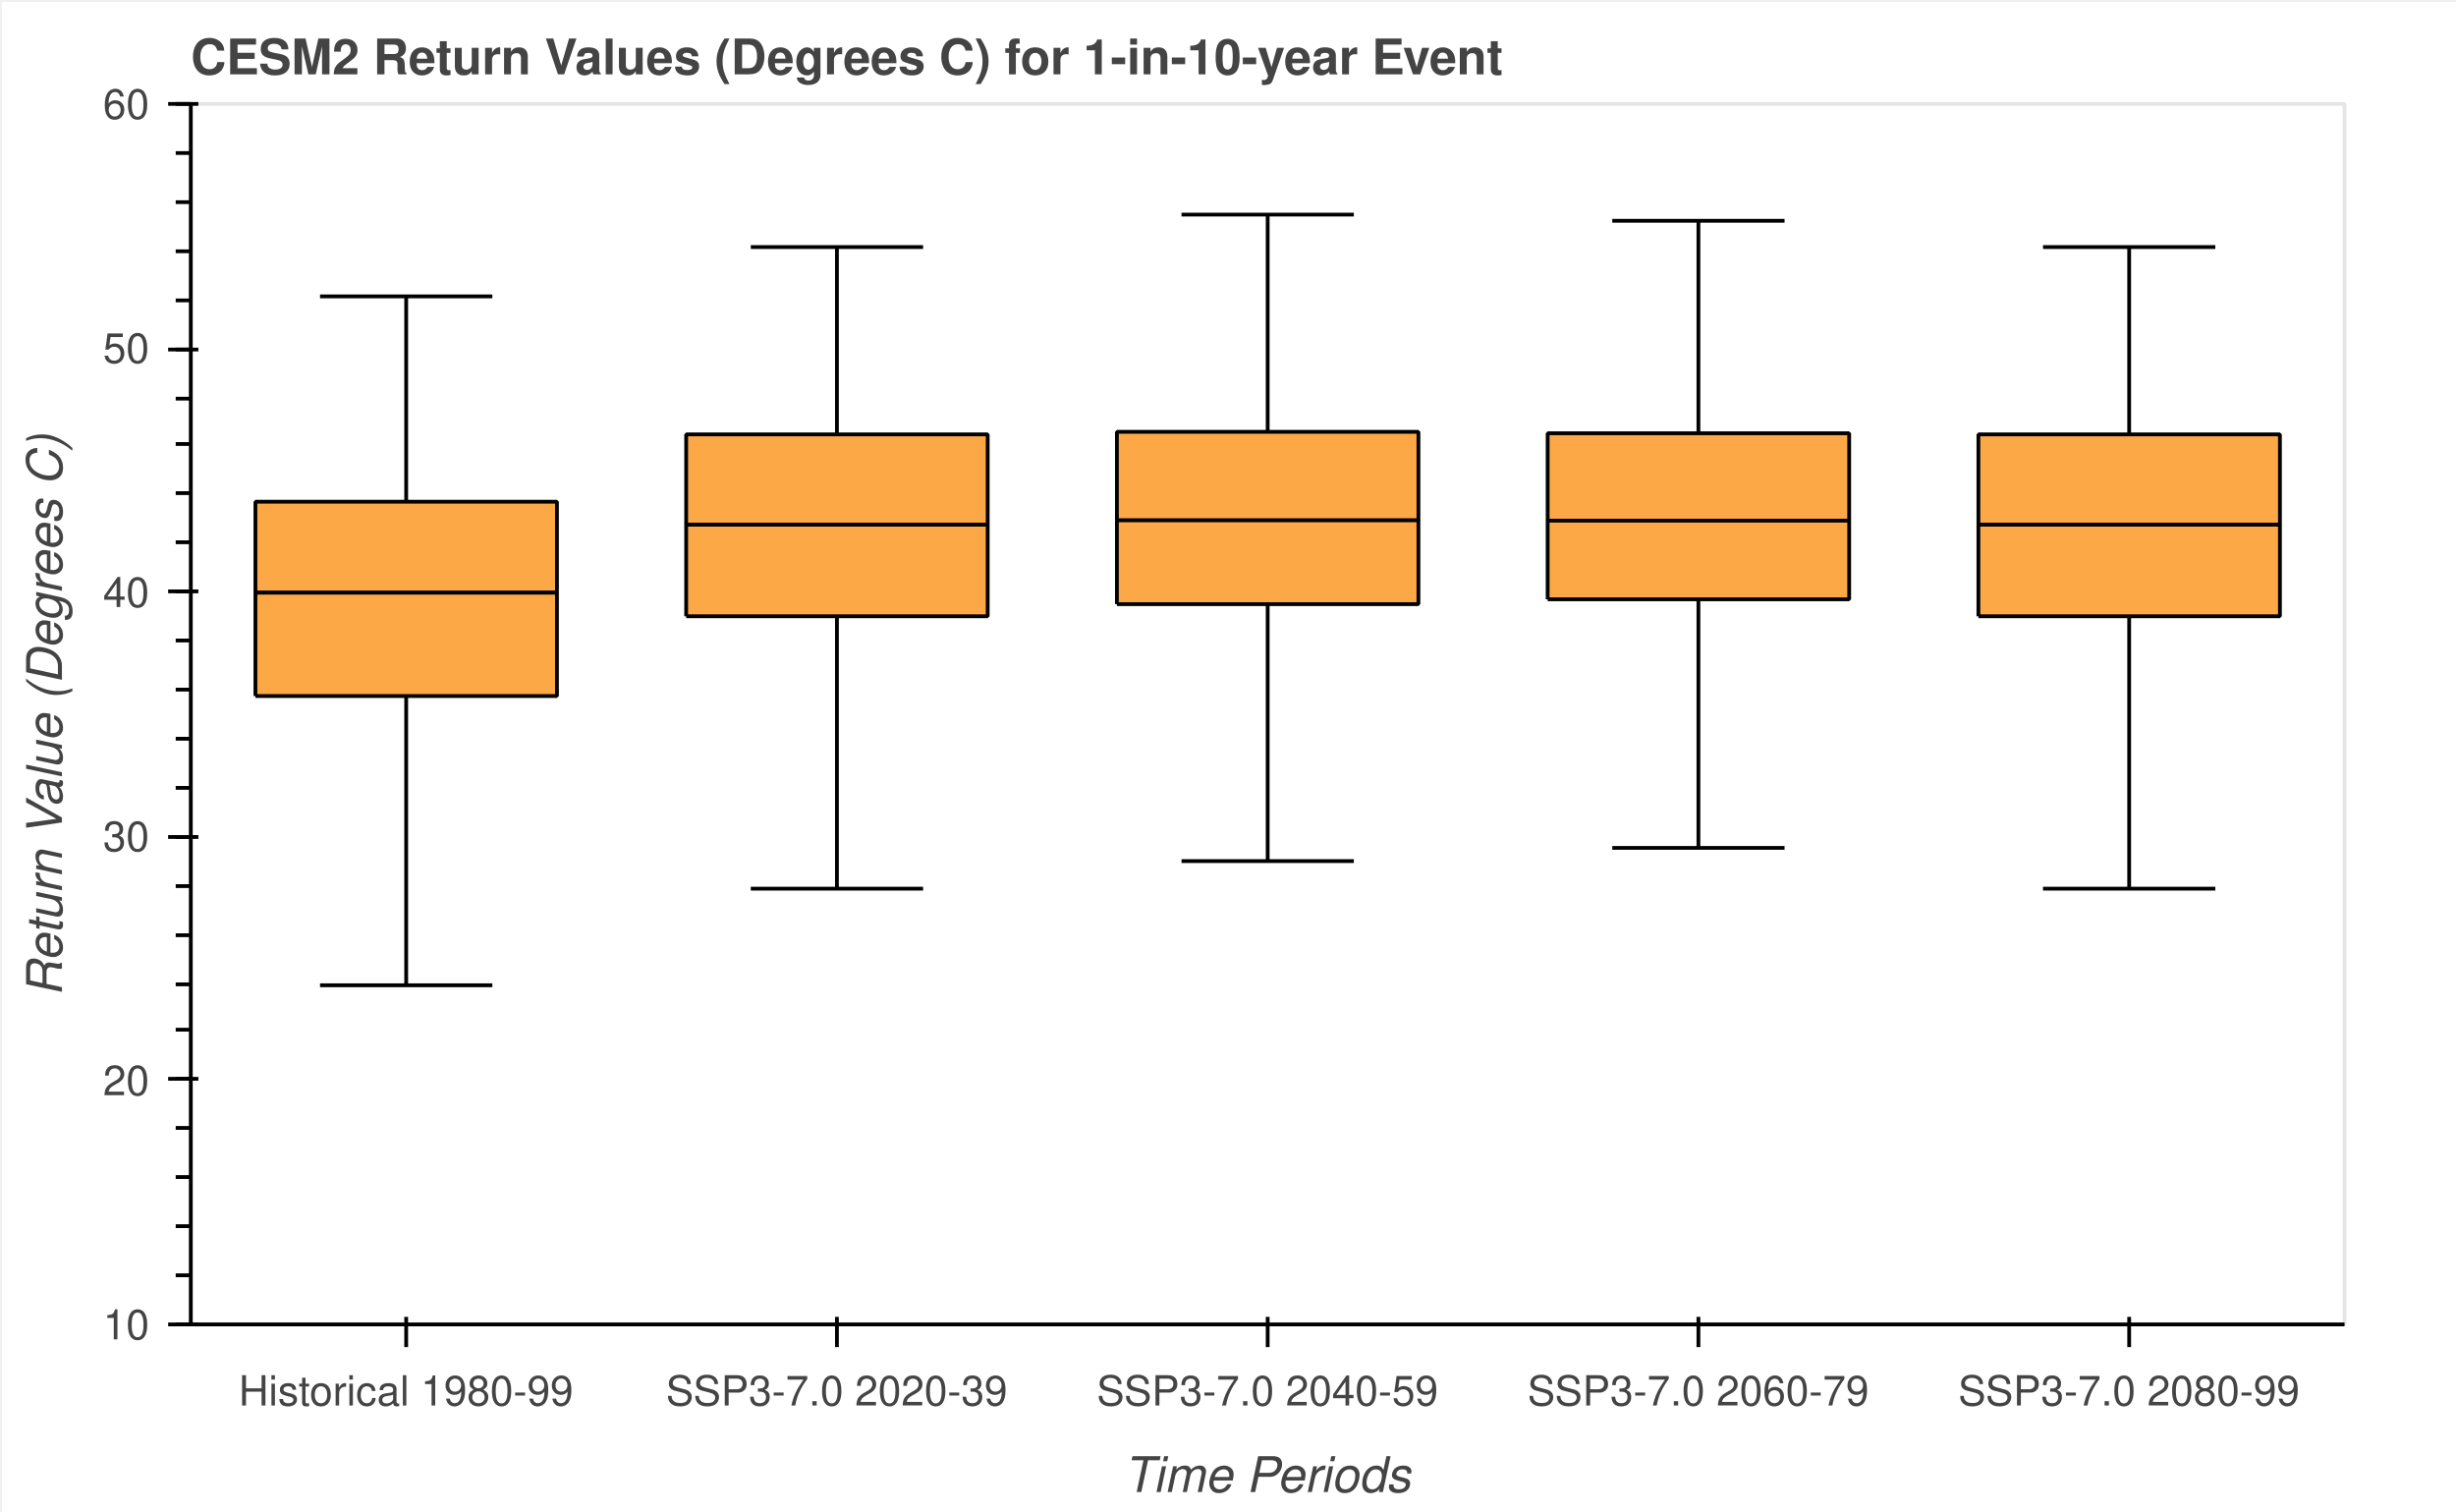
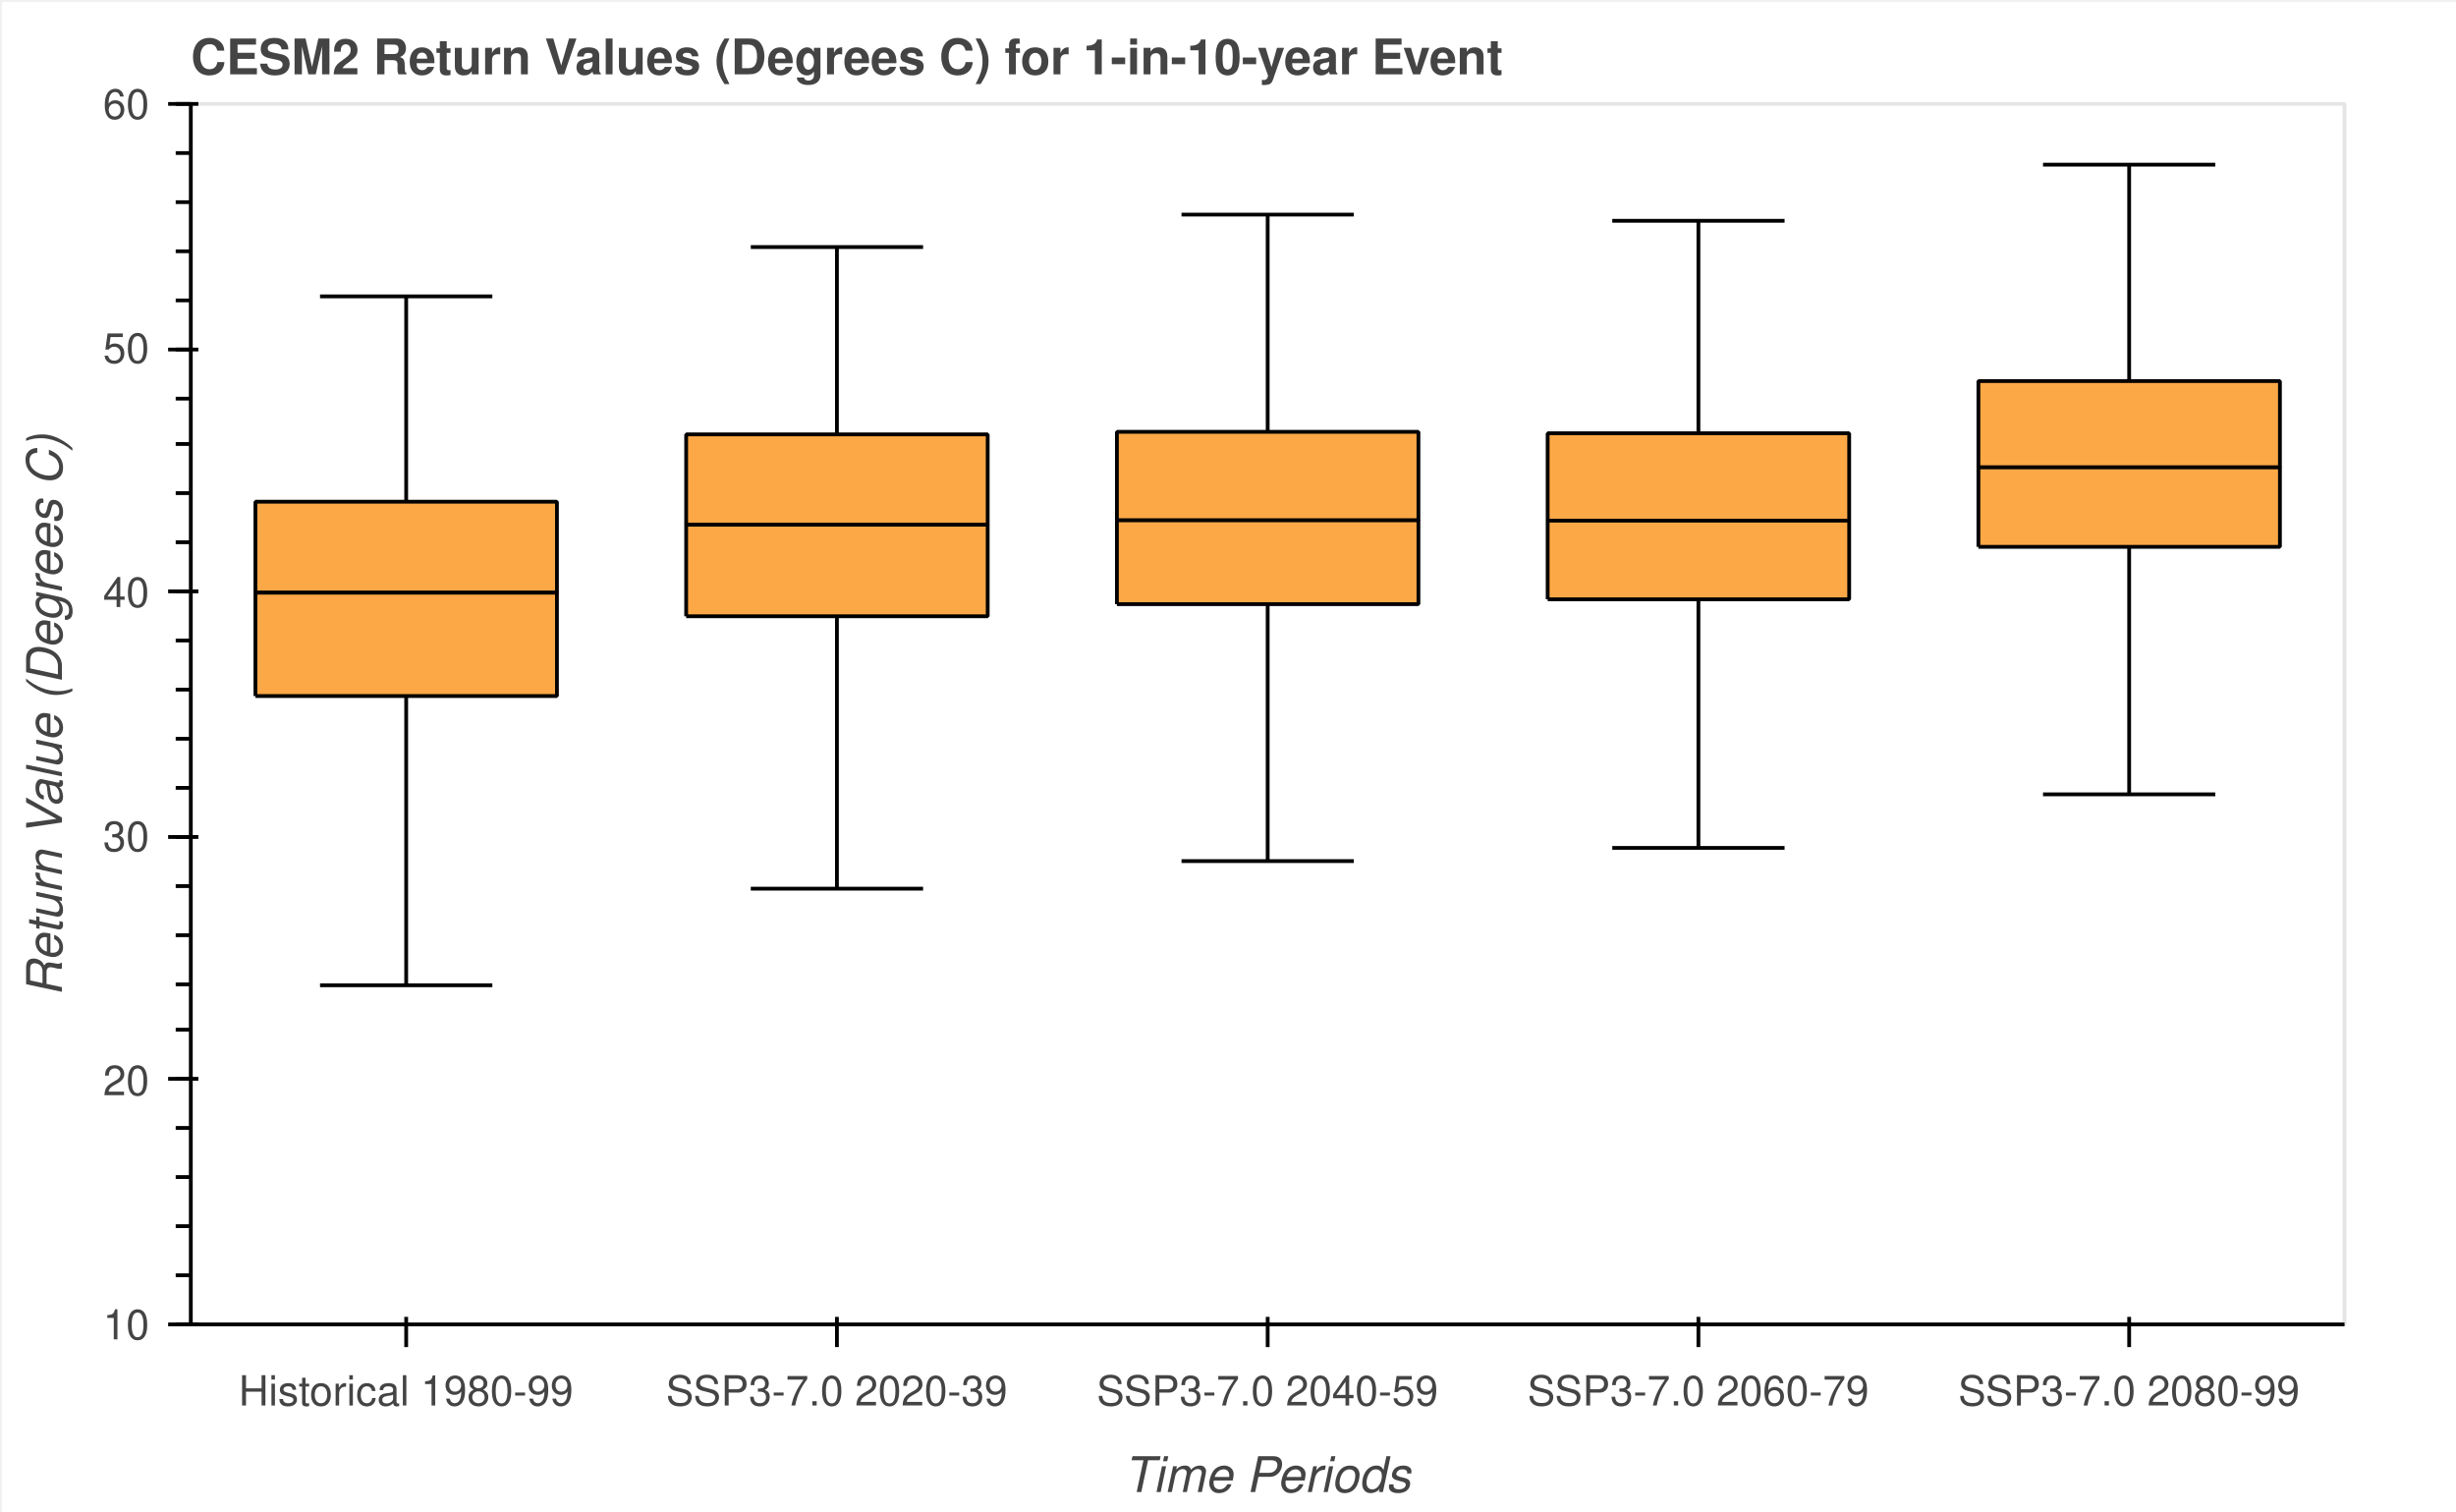
<svg xmlns="http://www.w3.org/2000/svg" version="1.1" width="650" height="400">
  <defs>
-     <clipPath id="CwOIAgvoQulI">
+     <clipPath id="nKodesmsvrys">
      <path fill="none" stroke="none" d="M 50.5 27.5 L 620.5 27.5 L 620.5 350.5 L 50.5 350.5 L 50.5 27.5" />
    </clipPath>
-     <clipPath id="tnBaNfTsrcPP">
+     <clipPath id="SfRNObxaiHWs">
      <path fill="none" stroke="none" d="M 50.5 27.5 L 620.5 27.5 L 620.5 350.5 L 50.5 350.5 L 50.5 27.5" />
    </clipPath>
-     <clipPath id="fTLbanCbwNhc">
+     <clipPath id="lAErtIeMKvsN">
      <path fill="none" stroke="none" d="M 50.5 27.5 L 620.5 27.5 L 620.5 350.5 L 50.5 350.5 L 50.5 27.5" />
    </clipPath>
-     <clipPath id="BMTVIEwqnqLk">
+     <clipPath id="OxmNrwHGWkHJ">
      <path fill="none" stroke="none" d="M 50.5 27.5 L 620.5 27.5 L 620.5 350.5 L 50.5 350.5 L 50.5 27.5" />
    </clipPath>
-     <clipPath id="GDoBrqcDENcQ">
+     <clipPath id="zMiUPXsRSnnW">
      <path fill="none" stroke="none" d="M 50.5 27.5 L 620.5 27.5 L 620.5 350.5 L 50.5 350.5 L 50.5 27.5" />
    </clipPath>
-     <clipPath id="IhovVFenqVpZ">
+     <clipPath id="vuCwEnXbLmSl">
      <path fill="none" stroke="none" d="M 50.5 27.5 L 620.5 27.5 L 620.5 350.5 L 50.5 350.5 L 50.5 27.5" />
    </clipPath>
-     <clipPath id="kEwmFVnERftc">
+     <clipPath id="gpoSrWyUQLwa">
      <path fill="none" stroke="none" d="M 50.5 27.5 L 620.5 27.5 L 620.5 350.5 L 50.5 350.5 L 50.5 27.5" />
    </clipPath>
-     <clipPath id="BudzVfXBqUTv">
+     <clipPath id="iEGPVnpfMWWP">
      <path fill="none" stroke="none" d="M 50.5 27.5 L 620.5 27.5 L 620.5 350.5 L 50.5 350.5 L 50.5 27.5" />
    </clipPath>
-     <clipPath id="nRSdhslTQaDK">
+     <clipPath id="tHhJcbNaeJwG">
      <path fill="none" stroke="none" d="M 50.5 27.5 L 620.5 27.5 L 620.5 350.5 L 50.5 350.5 L 50.5 27.5" />
    </clipPath>
-     <clipPath id="CoSgQIkposty">
+     <clipPath id="lAROvCyPyQZd">
      <path fill="none" stroke="none" d="M 50.5 27.5 L 620.5 27.5 L 620.5 350.5 L 50.5 350.5 L 50.5 27.5" />
    </clipPath>
-     <clipPath id="kZhhbkITehXH">
+     <clipPath id="lehfhvDIPPwp">
      <path fill="none" stroke="none" d="M 50.5 27.5 L 620.5 27.5 L 620.5 350.5 L 50.5 350.5 L 50.5 27.5" />
    </clipPath>
  </defs>
  <path fill="rgb(255,255,255)" stroke="none" paint-order="stroke" d="M 0.5 0.5 L 650.5 0.5 L 650.5 400.5 L 0.5 400.5 L 0.5 0.5" fill-opacity="1" />
  <rect fill="#FFFFFF" stroke="none" x="50" y="27" width="570" height="323" transform="matrix(1, 0, 0, 1, 0.5, 0.5)" />
  <path fill="rgb(255,255,255)" stroke="none" paint-order="stroke" d="M 50.5 27.5 L 620.5 27.5 L 620.5 350.5 L 50.5 350.5 L 50.5 27.5" fill-opacity="1" />
  <path fill="none" stroke="rgb(229,229,229)" paint-order="fill" d="M 50.5 27.5 L 620.5 27.5 L 620.5 350.5 L 50.5 350.5 L 50.5 27.5" stroke-opacity="1" stroke-linejoin="bevel" stroke-miterlimit="10" stroke-dasharray="" />
-   <path fill="none" stroke="rgb(0,0,0)" paint-order="fill" d="M 107.5 78.432 L 107.5 132.773" stroke-opacity="1" stroke-linejoin="bevel" stroke-miterlimit="10" stroke-dasharray="" clip-path="url(#BMTVIEwqnqLk)" />
-   <path fill="none" stroke="rgb(0,0,0)" paint-order="fill" d="M 221.5 65.385 L 221.5 114.958" stroke-opacity="1" stroke-linejoin="bevel" stroke-miterlimit="10" stroke-dasharray="" clip-path="url(#BMTVIEwqnqLk)" />
-   <path fill="none" stroke="rgb(0,0,0)" paint-order="fill" d="M 335.5 56.795 L 335.5 114.282" stroke-opacity="1" stroke-linejoin="bevel" stroke-miterlimit="10" stroke-dasharray="" clip-path="url(#BMTVIEwqnqLk)" />
-   <path fill="none" stroke="rgb(0,0,0)" paint-order="fill" d="M 449.5 58.426 L 449.5 114.664" stroke-opacity="1" stroke-linejoin="bevel" stroke-miterlimit="10" stroke-dasharray="" clip-path="url(#BMTVIEwqnqLk)" />
-   <path fill="none" stroke="rgb(0,0,0)" paint-order="fill" d="M 563.5 65.385 L 563.5 114.958" stroke-opacity="1" stroke-linejoin="bevel" stroke-miterlimit="10" stroke-dasharray="" clip-path="url(#BMTVIEwqnqLk)" />
-   <path fill="none" stroke="rgb(0,0,0)" paint-order="fill" d="M 107.5 260.75 L 107.5 184.2" stroke-opacity="1" stroke-linejoin="bevel" stroke-miterlimit="10" stroke-dasharray="" clip-path="url(#GDoBrqcDENcQ)" />
-   <path fill="none" stroke="rgb(0,0,0)" paint-order="fill" d="M 221.5 235.173 L 221.5 163.089" stroke-opacity="1" stroke-linejoin="bevel" stroke-miterlimit="10" stroke-dasharray="" clip-path="url(#GDoBrqcDENcQ)" />
-   <path fill="none" stroke="rgb(0,0,0)" paint-order="fill" d="M 335.5 227.878 L 335.5 159.88" stroke-opacity="1" stroke-linejoin="bevel" stroke-miterlimit="10" stroke-dasharray="" clip-path="url(#GDoBrqcDENcQ)" />
-   <path fill="none" stroke="rgb(0,0,0)" paint-order="fill" d="M 449.5 224.388 L 449.5 158.598" stroke-opacity="1" stroke-linejoin="bevel" stroke-miterlimit="10" stroke-dasharray="" clip-path="url(#GDoBrqcDENcQ)" />
-   <path fill="none" stroke="rgb(0,0,0)" paint-order="fill" d="M 563.5 235.173 L 563.5 163.089" stroke-opacity="1" stroke-linejoin="bevel" stroke-miterlimit="10" stroke-dasharray="" clip-path="url(#GDoBrqcDENcQ)" />
-   <path fill="none" stroke="rgb(0,0,0)" paint-order="fill" d="M 84.7 260.75 L 130.3 260.75" stroke-opacity="1" stroke-linejoin="bevel" stroke-miterlimit="10" stroke-dasharray="" clip-path="url(#IhovVFenqVpZ)" />
-   <path fill="none" stroke="rgb(0,0,0)" paint-order="fill" d="M 198.7 235.173 L 244.3 235.173" stroke-opacity="1" stroke-linejoin="bevel" stroke-miterlimit="10" stroke-dasharray="" clip-path="url(#IhovVFenqVpZ)" />
-   <path fill="none" stroke="rgb(0,0,0)" paint-order="fill" d="M 312.7 227.878 L 358.3 227.878" stroke-opacity="1" stroke-linejoin="bevel" stroke-miterlimit="10" stroke-dasharray="" clip-path="url(#IhovVFenqVpZ)" />
-   <path fill="none" stroke="rgb(0,0,0)" paint-order="fill" d="M 426.7 224.388 L 472.3 224.388" stroke-opacity="1" stroke-linejoin="bevel" stroke-miterlimit="10" stroke-dasharray="" clip-path="url(#IhovVFenqVpZ)" />
-   <path fill="none" stroke="rgb(0,0,0)" paint-order="fill" d="M 540.7 235.173 L 586.3 235.173" stroke-opacity="1" stroke-linejoin="bevel" stroke-miterlimit="10" stroke-dasharray="" clip-path="url(#IhovVFenqVpZ)" />
-   <path fill="none" stroke="rgb(0,0,0)" paint-order="fill" d="M 84.7 78.432 L 130.3 78.432" stroke-opacity="1" stroke-linejoin="bevel" stroke-miterlimit="10" stroke-dasharray="" clip-path="url(#kEwmFVnERftc)" />
-   <path fill="none" stroke="rgb(0,0,0)" paint-order="fill" d="M 198.7 65.385 L 244.3 65.385" stroke-opacity="1" stroke-linejoin="bevel" stroke-miterlimit="10" stroke-dasharray="" clip-path="url(#kEwmFVnERftc)" />
-   <path fill="none" stroke="rgb(0,0,0)" paint-order="fill" d="M 312.7 56.795 L 358.3 56.795" stroke-opacity="1" stroke-linejoin="bevel" stroke-miterlimit="10" stroke-dasharray="" clip-path="url(#kEwmFVnERftc)" />
-   <path fill="none" stroke="rgb(0,0,0)" paint-order="fill" d="M 426.7 58.426 L 472.3 58.426" stroke-opacity="1" stroke-linejoin="bevel" stroke-miterlimit="10" stroke-dasharray="" clip-path="url(#kEwmFVnERftc)" />
-   <path fill="none" stroke="rgb(0,0,0)" paint-order="fill" d="M 540.7 65.385 L 586.3 65.385" stroke-opacity="1" stroke-linejoin="bevel" stroke-miterlimit="10" stroke-dasharray="" clip-path="url(#kEwmFVnERftc)" />
-   <path fill="rgb(253,168,71)" stroke="rgb(0,0,0)" paint-order="fill" d="M 67.6 156.849 L 147.4 156.849 L 147.4 132.773 L 67.6 132.773 L 67.6 156.849" fill-opacity="1" clip-path="url(#BudzVfXBqUTv)" stroke-opacity="1" stroke-linejoin="bevel" stroke-miterlimit="10" stroke-dasharray="" />
-   <path fill="rgb(253,168,71)" stroke="rgb(0,0,0)" paint-order="fill" d="M 181.6 138.852 L 261.4 138.852 L 261.4 114.958 L 181.6 114.958 L 181.6 138.852" fill-opacity="1" clip-path="url(#BudzVfXBqUTv)" stroke-opacity="1" stroke-linejoin="bevel" stroke-miterlimit="10" stroke-dasharray="" />
-   <path fill="rgb(253,168,71)" stroke="rgb(0,0,0)" paint-order="fill" d="M 295.6 137.703 L 375.4 137.703 L 375.4 114.282 L 295.6 114.282 L 295.6 137.703" fill-opacity="1" clip-path="url(#BudzVfXBqUTv)" stroke-opacity="1" stroke-linejoin="bevel" stroke-miterlimit="10" stroke-dasharray="" />
-   <path fill="rgb(253,168,71)" stroke="rgb(0,0,0)" paint-order="fill" d="M 409.6 137.786 L 489.4 137.786 L 489.4 114.664 L 409.6 114.664 L 409.6 137.786" fill-opacity="1" clip-path="url(#BudzVfXBqUTv)" stroke-opacity="1" stroke-linejoin="bevel" stroke-miterlimit="10" stroke-dasharray="" />
-   <path fill="rgb(253,168,71)" stroke="rgb(0,0,0)" paint-order="fill" d="M 523.6 138.852 L 603.4 138.852 L 603.4 114.958 L 523.6 114.958 L 523.6 138.852" fill-opacity="1" clip-path="url(#BudzVfXBqUTv)" stroke-opacity="1" stroke-linejoin="bevel" stroke-miterlimit="10" stroke-dasharray="" />
-   <path fill="rgb(253,168,71)" stroke="rgb(0,0,0)" paint-order="fill" d="M 67.6 184.2 L 147.4 184.2 L 147.4 156.849 L 67.6 156.849 L 67.6 184.2" fill-opacity="1" clip-path="url(#nRSdhslTQaDK)" stroke-opacity="1" stroke-linejoin="bevel" stroke-miterlimit="10" stroke-dasharray="" />
-   <path fill="rgb(253,168,71)" stroke="rgb(0,0,0)" paint-order="fill" d="M 181.6 163.089 L 261.4 163.089 L 261.4 138.852 L 181.6 138.852 L 181.6 163.089" fill-opacity="1" clip-path="url(#nRSdhslTQaDK)" stroke-opacity="1" stroke-linejoin="bevel" stroke-miterlimit="10" stroke-dasharray="" />
-   <path fill="rgb(253,168,71)" stroke="rgb(0,0,0)" paint-order="fill" d="M 295.6 159.88 L 375.4 159.88 L 375.4 137.703 L 295.6 137.703 L 295.6 159.88" fill-opacity="1" clip-path="url(#nRSdhslTQaDK)" stroke-opacity="1" stroke-linejoin="bevel" stroke-miterlimit="10" stroke-dasharray="" />
-   <path fill="rgb(253,168,71)" stroke="rgb(0,0,0)" paint-order="fill" d="M 409.6 158.598 L 489.4 158.598 L 489.4 137.786 L 409.6 137.786 L 409.6 158.598" fill-opacity="1" clip-path="url(#nRSdhslTQaDK)" stroke-opacity="1" stroke-linejoin="bevel" stroke-miterlimit="10" stroke-dasharray="" />
-   <path fill="rgb(253,168,71)" stroke="rgb(0,0,0)" paint-order="fill" d="M 523.6 163.089 L 603.4 163.089 L 603.4 138.852 L 523.6 138.852 L 523.6 163.089" fill-opacity="1" clip-path="url(#nRSdhslTQaDK)" stroke-opacity="1" stroke-linejoin="bevel" stroke-miterlimit="10" stroke-dasharray="" />
+   <path fill="none" stroke="rgb(0,0,0)" paint-order="fill" d="M 107.5 78.432 L 107.5 132.773" stroke-opacity="1" stroke-linejoin="bevel" stroke-miterlimit="10" stroke-dasharray="" clip-path="url(#OxmNrwHGWkHJ)" />
+   <path fill="none" stroke="rgb(0,0,0)" paint-order="fill" d="M 221.5 65.385 L 221.5 114.958" stroke-opacity="1" stroke-linejoin="bevel" stroke-miterlimit="10" stroke-dasharray="" clip-path="url(#OxmNrwHGWkHJ)" />
+   <path fill="none" stroke="rgb(0,0,0)" paint-order="fill" d="M 335.5 56.795 L 335.5 114.282" stroke-opacity="1" stroke-linejoin="bevel" stroke-miterlimit="10" stroke-dasharray="" clip-path="url(#OxmNrwHGWkHJ)" />
+   <path fill="none" stroke="rgb(0,0,0)" paint-order="fill" d="M 449.5 58.426 L 449.5 114.664" stroke-opacity="1" stroke-linejoin="bevel" stroke-miterlimit="10" stroke-dasharray="" clip-path="url(#OxmNrwHGWkHJ)" />
+   <path fill="none" stroke="rgb(0,0,0)" paint-order="fill" d="M 563.5 43.576 L 563.5 100.843" stroke-opacity="1" stroke-linejoin="bevel" stroke-miterlimit="10" stroke-dasharray="" clip-path="url(#OxmNrwHGWkHJ)" />
+   <path fill="none" stroke="rgb(0,0,0)" paint-order="fill" d="M 107.5 260.75 L 107.5 184.2" stroke-opacity="1" stroke-linejoin="bevel" stroke-miterlimit="10" stroke-dasharray="" clip-path="url(#zMiUPXsRSnnW)" />
+   <path fill="none" stroke="rgb(0,0,0)" paint-order="fill" d="M 221.5 235.173 L 221.5 163.089" stroke-opacity="1" stroke-linejoin="bevel" stroke-miterlimit="10" stroke-dasharray="" clip-path="url(#zMiUPXsRSnnW)" />
+   <path fill="none" stroke="rgb(0,0,0)" paint-order="fill" d="M 335.5 227.878 L 335.5 159.88" stroke-opacity="1" stroke-linejoin="bevel" stroke-miterlimit="10" stroke-dasharray="" clip-path="url(#zMiUPXsRSnnW)" />
+   <path fill="none" stroke="rgb(0,0,0)" paint-order="fill" d="M 449.5 224.388 L 449.5 158.598" stroke-opacity="1" stroke-linejoin="bevel" stroke-miterlimit="10" stroke-dasharray="" clip-path="url(#zMiUPXsRSnnW)" />
+   <path fill="none" stroke="rgb(0,0,0)" paint-order="fill" d="M 563.5 210.219 L 563.5 144.716" stroke-opacity="1" stroke-linejoin="bevel" stroke-miterlimit="10" stroke-dasharray="" clip-path="url(#zMiUPXsRSnnW)" />
+   <path fill="none" stroke="rgb(0,0,0)" paint-order="fill" d="M 84.7 260.75 L 130.3 260.75" stroke-opacity="1" stroke-linejoin="bevel" stroke-miterlimit="10" stroke-dasharray="" clip-path="url(#vuCwEnXbLmSl)" />
+   <path fill="none" stroke="rgb(0,0,0)" paint-order="fill" d="M 198.7 235.173 L 244.3 235.173" stroke-opacity="1" stroke-linejoin="bevel" stroke-miterlimit="10" stroke-dasharray="" clip-path="url(#vuCwEnXbLmSl)" />
+   <path fill="none" stroke="rgb(0,0,0)" paint-order="fill" d="M 312.7 227.878 L 358.3 227.878" stroke-opacity="1" stroke-linejoin="bevel" stroke-miterlimit="10" stroke-dasharray="" clip-path="url(#vuCwEnXbLmSl)" />
+   <path fill="none" stroke="rgb(0,0,0)" paint-order="fill" d="M 426.7 224.388 L 472.3 224.388" stroke-opacity="1" stroke-linejoin="bevel" stroke-miterlimit="10" stroke-dasharray="" clip-path="url(#vuCwEnXbLmSl)" />
+   <path fill="none" stroke="rgb(0,0,0)" paint-order="fill" d="M 540.7 210.219 L 586.3 210.219" stroke-opacity="1" stroke-linejoin="bevel" stroke-miterlimit="10" stroke-dasharray="" clip-path="url(#vuCwEnXbLmSl)" />
+   <path fill="none" stroke="rgb(0,0,0)" paint-order="fill" d="M 84.7 78.432 L 130.3 78.432" stroke-opacity="1" stroke-linejoin="bevel" stroke-miterlimit="10" stroke-dasharray="" clip-path="url(#gpoSrWyUQLwa)" />
+   <path fill="none" stroke="rgb(0,0,0)" paint-order="fill" d="M 198.7 65.385 L 244.3 65.385" stroke-opacity="1" stroke-linejoin="bevel" stroke-miterlimit="10" stroke-dasharray="" clip-path="url(#gpoSrWyUQLwa)" />
+   <path fill="none" stroke="rgb(0,0,0)" paint-order="fill" d="M 312.7 56.795 L 358.3 56.795" stroke-opacity="1" stroke-linejoin="bevel" stroke-miterlimit="10" stroke-dasharray="" clip-path="url(#gpoSrWyUQLwa)" />
+   <path fill="none" stroke="rgb(0,0,0)" paint-order="fill" d="M 426.7 58.426 L 472.3 58.426" stroke-opacity="1" stroke-linejoin="bevel" stroke-miterlimit="10" stroke-dasharray="" clip-path="url(#gpoSrWyUQLwa)" />
+   <path fill="none" stroke="rgb(0,0,0)" paint-order="fill" d="M 540.7 43.576 L 586.3 43.576" stroke-opacity="1" stroke-linejoin="bevel" stroke-miterlimit="10" stroke-dasharray="" clip-path="url(#gpoSrWyUQLwa)" />
+   <path fill="rgb(253,168,71)" stroke="rgb(0,0,0)" paint-order="fill" d="M 67.6 156.849 L 147.4 156.849 L 147.4 132.773 L 67.6 132.773 L 67.6 156.849" fill-opacity="1" clip-path="url(#iEGPVnpfMWWP)" stroke-opacity="1" stroke-linejoin="bevel" stroke-miterlimit="10" stroke-dasharray="" />
+   <path fill="rgb(253,168,71)" stroke="rgb(0,0,0)" paint-order="fill" d="M 181.6 138.852 L 261.4 138.852 L 261.4 114.958 L 181.6 114.958 L 181.6 138.852" fill-opacity="1" clip-path="url(#iEGPVnpfMWWP)" stroke-opacity="1" stroke-linejoin="bevel" stroke-miterlimit="10" stroke-dasharray="" />
+   <path fill="rgb(253,168,71)" stroke="rgb(0,0,0)" paint-order="fill" d="M 295.6 137.703 L 375.4 137.703 L 375.4 114.282 L 295.6 114.282 L 295.6 137.703" fill-opacity="1" clip-path="url(#iEGPVnpfMWWP)" stroke-opacity="1" stroke-linejoin="bevel" stroke-miterlimit="10" stroke-dasharray="" />
+   <path fill="rgb(253,168,71)" stroke="rgb(0,0,0)" paint-order="fill" d="M 409.6 137.786 L 489.4 137.786 L 489.4 114.664 L 409.6 114.664 L 409.6 137.786" fill-opacity="1" clip-path="url(#iEGPVnpfMWWP)" stroke-opacity="1" stroke-linejoin="bevel" stroke-miterlimit="10" stroke-dasharray="" />
+   <path fill="rgb(253,168,71)" stroke="rgb(0,0,0)" paint-order="fill" d="M 523.6 123.691 L 603.4 123.691 L 603.4 100.843 L 523.6 100.843 L 523.6 123.691" fill-opacity="1" clip-path="url(#iEGPVnpfMWWP)" stroke-opacity="1" stroke-linejoin="bevel" stroke-miterlimit="10" stroke-dasharray="" />
+   <path fill="rgb(253,168,71)" stroke="rgb(0,0,0)" paint-order="fill" d="M 67.6 184.2 L 147.4 184.2 L 147.4 156.849 L 67.6 156.849 L 67.6 184.2" fill-opacity="1" clip-path="url(#tHhJcbNaeJwG)" stroke-opacity="1" stroke-linejoin="bevel" stroke-miterlimit="10" stroke-dasharray="" />
+   <path fill="rgb(253,168,71)" stroke="rgb(0,0,0)" paint-order="fill" d="M 181.6 163.089 L 261.4 163.089 L 261.4 138.852 L 181.6 138.852 L 181.6 163.089" fill-opacity="1" clip-path="url(#tHhJcbNaeJwG)" stroke-opacity="1" stroke-linejoin="bevel" stroke-miterlimit="10" stroke-dasharray="" />
+   <path fill="rgb(253,168,71)" stroke="rgb(0,0,0)" paint-order="fill" d="M 295.6 159.88 L 375.4 159.88 L 375.4 137.703 L 295.6 137.703 L 295.6 159.88" fill-opacity="1" clip-path="url(#tHhJcbNaeJwG)" stroke-opacity="1" stroke-linejoin="bevel" stroke-miterlimit="10" stroke-dasharray="" />
+   <path fill="rgb(253,168,71)" stroke="rgb(0,0,0)" paint-order="fill" d="M 409.6 158.598 L 489.4 158.598 L 489.4 137.786 L 409.6 137.786 L 409.6 158.598" fill-opacity="1" clip-path="url(#tHhJcbNaeJwG)" stroke-opacity="1" stroke-linejoin="bevel" stroke-miterlimit="10" stroke-dasharray="" />
+   <path fill="rgb(253,168,71)" stroke="rgb(0,0,0)" paint-order="fill" d="M 523.6 144.716 L 603.4 144.716 L 603.4 123.691 L 523.6 123.691 L 523.6 144.716" fill-opacity="1" clip-path="url(#tHhJcbNaeJwG)" stroke-opacity="1" stroke-linejoin="bevel" stroke-miterlimit="10" stroke-dasharray="" />
  <path fill="none" stroke="rgb(0,0,0)" paint-order="fill" d="M 50.5 350.5 L 620.5 350.5" stroke-opacity="1" stroke-linejoin="bevel" stroke-miterlimit="10" stroke-dasharray="" />
  <path fill="none" stroke="rgb(0,0,0)" paint-order="fill" d="M 107.5 356.5 L 107.5 348.5 M 221.5 356.5 L 221.5 348.5 M 335.5 356.5 L 335.5 348.5 M 449.5 356.5 L 449.5 348.5 M 563.5 356.5 L 563.5 348.5" stroke-opacity="1" stroke-linejoin="bevel" stroke-miterlimit="10" stroke-dasharray="" />
  <path fill="none" stroke="rgb(0,0,0)" paint-order="fill" d="" stroke-opacity="1" stroke-linejoin="bevel" stroke-miterlimit="10" stroke-dasharray="" />
  <text fill="rgb(68,68,68)" stroke="none" font-family="helvetica" font-size="11px" font-style="normal" font-weight="normal" text-decoration="normal" x="62.667" y="371.452" text-anchor="start" dominant-baseline="alphabetic" transform="matrix(1, 0, 0, 1, 0.5, 0.5)" fill-opacity="1">Historical 1980-99</text>
  <text fill="rgb(68,68,68)" stroke="none" font-family="helvetica" font-size="11px" font-style="normal" font-weight="normal" text-decoration="normal" x="175.758" y="371.452" text-anchor="start" dominant-baseline="alphabetic" transform="matrix(1, 0, 0, 1, 0.5, 0.5)" fill-opacity="1">SSP3-7.0 2020-39</text>
  <text fill="rgb(68,68,68)" stroke="none" font-family="helvetica" font-size="11px" font-style="normal" font-weight="normal" text-decoration="normal" x="289.758" y="371.452" text-anchor="start" dominant-baseline="alphabetic" transform="matrix(1, 0, 0, 1, 0.5, 0.5)" fill-opacity="1">SSP3-7.0 2040-59</text>
  <text fill="rgb(68,68,68)" stroke="none" font-family="helvetica" font-size="11px" font-style="normal" font-weight="normal" text-decoration="normal" x="403.758" y="371.452" text-anchor="start" dominant-baseline="alphabetic" transform="matrix(1, 0, 0, 1, 0.5, 0.5)" fill-opacity="1">SSP3-7.0 2060-79</text>
  <text fill="rgb(68,68,68)" stroke="none" font-family="helvetica" font-size="11px" font-style="normal" font-weight="normal" text-decoration="normal" x="517.758" y="371.452" text-anchor="start" dominant-baseline="alphabetic" transform="matrix(1, 0, 0, 1, 0.5, 0.5)" fill-opacity="1">SSP3-7.0 2080-99</text>
  <text fill="rgb(68,68,68)" stroke="none" font-family="helvetica" font-size="13px" font-style="italic" font-weight="normal" text-decoration="normal" x="296.942" y="394.352" text-anchor="start" dominant-baseline="alphabetic" transform="matrix(1, 0, 0, 1, 0.5, 0.5)" fill-opacity="1">Time Periods</text>
  <path fill="none" stroke="rgb(0,0,0)" paint-order="fill" d="M 50.5 350.5 L 50.5 27.5" stroke-opacity="1" stroke-linejoin="bevel" stroke-miterlimit="10" stroke-dasharray="" />
  <path fill="none" stroke="rgb(0,0,0)" paint-order="fill" d="M 44.5 350.5 L 52.5 350.5 M 44.5 285.5 L 52.5 285.5 M 44.5 221.5 L 52.5 221.5 M 44.5 156.5 L 52.5 156.5 M 44.5 92.5 L 52.5 92.5 M 44.5 27.5 L 52.5 27.5" stroke-opacity="1" stroke-linejoin="bevel" stroke-miterlimit="10" stroke-dasharray="" />
  <path fill="none" stroke="rgb(0,0,0)" paint-order="fill" d="M 46.5 350.5 L 50.5 350.5 M 46.5 337.5 L 50.5 337.5 M 46.5 324.5 L 50.5 324.5 M 46.5 311.5 L 50.5 311.5 M 46.5 298.5 L 50.5 298.5 M 46.5 285.5 L 50.5 285.5 M 46.5 272.5 L 50.5 272.5 M 46.5 260.5 L 50.5 260.5 M 46.5 247.5 L 50.5 247.5 M 46.5 234.5 L 50.5 234.5 M 46.5 221.5 L 50.5 221.5 M 46.5 208.5 L 50.5 208.5 M 46.5 195.5 L 50.5 195.5 M 46.5 182.5 L 50.5 182.5 M 46.5 169.5 L 50.5 169.5 M 46.5 156.5 L 50.5 156.5 M 46.5 143.5 L 50.5 143.5 M 46.5 130.5 L 50.5 130.5 M 46.5 117.5 L 50.5 117.5 M 46.5 105.5 L 50.5 105.5 M 46.5 92.5 L 50.5 92.5 M 46.5 79.5 L 50.5 79.5 M 46.5 66.5 L 50.5 66.5 M 46.5 53.5 L 50.5 53.5 M 46.5 40.5 L 50.5 40.5 M 46.5 27.5 L 50.5 27.5" stroke-opacity="1" stroke-linejoin="bevel" stroke-miterlimit="10" stroke-dasharray="" />
  <text fill="rgb(68,68,68)" stroke="none" font-family="helvetica" font-size="11px" font-style="normal" font-weight="normal" text-decoration="normal" x="26.767" y="353.945" text-anchor="start" dominant-baseline="alphabetic" transform="matrix(1, 0, 0, 1, 0.5, 0.5)" fill-opacity="1">10</text>
  <text fill="rgb(68,68,68)" stroke="none" font-family="helvetica" font-size="11px" font-style="normal" font-weight="normal" text-decoration="normal" x="26.767" y="289.345" text-anchor="start" dominant-baseline="alphabetic" transform="matrix(1, 0, 0, 1, 0.5, 0.5)" fill-opacity="1">20</text>
  <text fill="rgb(68,68,68)" stroke="none" font-family="helvetica" font-size="11px" font-style="normal" font-weight="normal" text-decoration="normal" x="26.767" y="224.745" text-anchor="start" dominant-baseline="alphabetic" transform="matrix(1, 0, 0, 1, 0.5, 0.5)" fill-opacity="1">30</text>
  <text fill="rgb(68,68,68)" stroke="none" font-family="helvetica" font-size="11px" font-style="normal" font-weight="normal" text-decoration="normal" x="26.767" y="160.145" text-anchor="start" dominant-baseline="alphabetic" transform="matrix(1, 0, 0, 1, 0.5, 0.5)" fill-opacity="1">40</text>
  <text fill="rgb(68,68,68)" stroke="none" font-family="helvetica" font-size="11px" font-style="normal" font-weight="normal" text-decoration="normal" x="26.767" y="95.545" text-anchor="start" dominant-baseline="alphabetic" transform="matrix(1, 0, 0, 1, 0.5, 0.5)" fill-opacity="1">50</text>
  <text fill="rgb(68,68,68)" stroke="none" font-family="helvetica" font-size="11px" font-style="normal" font-weight="normal" text-decoration="normal" x="26.767" y="30.945" text-anchor="start" dominant-baseline="alphabetic" transform="matrix(1, 0, 0, 1, 0.5, 0.5)" fill-opacity="1">60</text>
  <text fill="rgb(68,68,68)" stroke="none" font-family="helvetica" font-size="13px" font-style="italic" font-weight="normal" text-decoration="normal" x="-55.917" y="185.625" text-anchor="start" dominant-baseline="alphabetic" transform="matrix(6.123233995736766e-17, -1, 1, 6.123233995736766e-17, -169.2333, 207.7667)" fill-opacity="1">Return Value (Degrees C)</text>
  <text fill="rgb(68,68,68)" stroke="none" font-family="helvetica" font-size="13px" font-style="normal" font-weight="bold" text-decoration="normal" x="50" y="19.169" text-anchor="start" dominant-baseline="alphabetic" transform="matrix(1, 0, 0, 1, 0.5, 0.5)" fill-opacity="1">CESM2 Return Values (Degrees C) for 1-in-10-year Event</text>
</svg>
